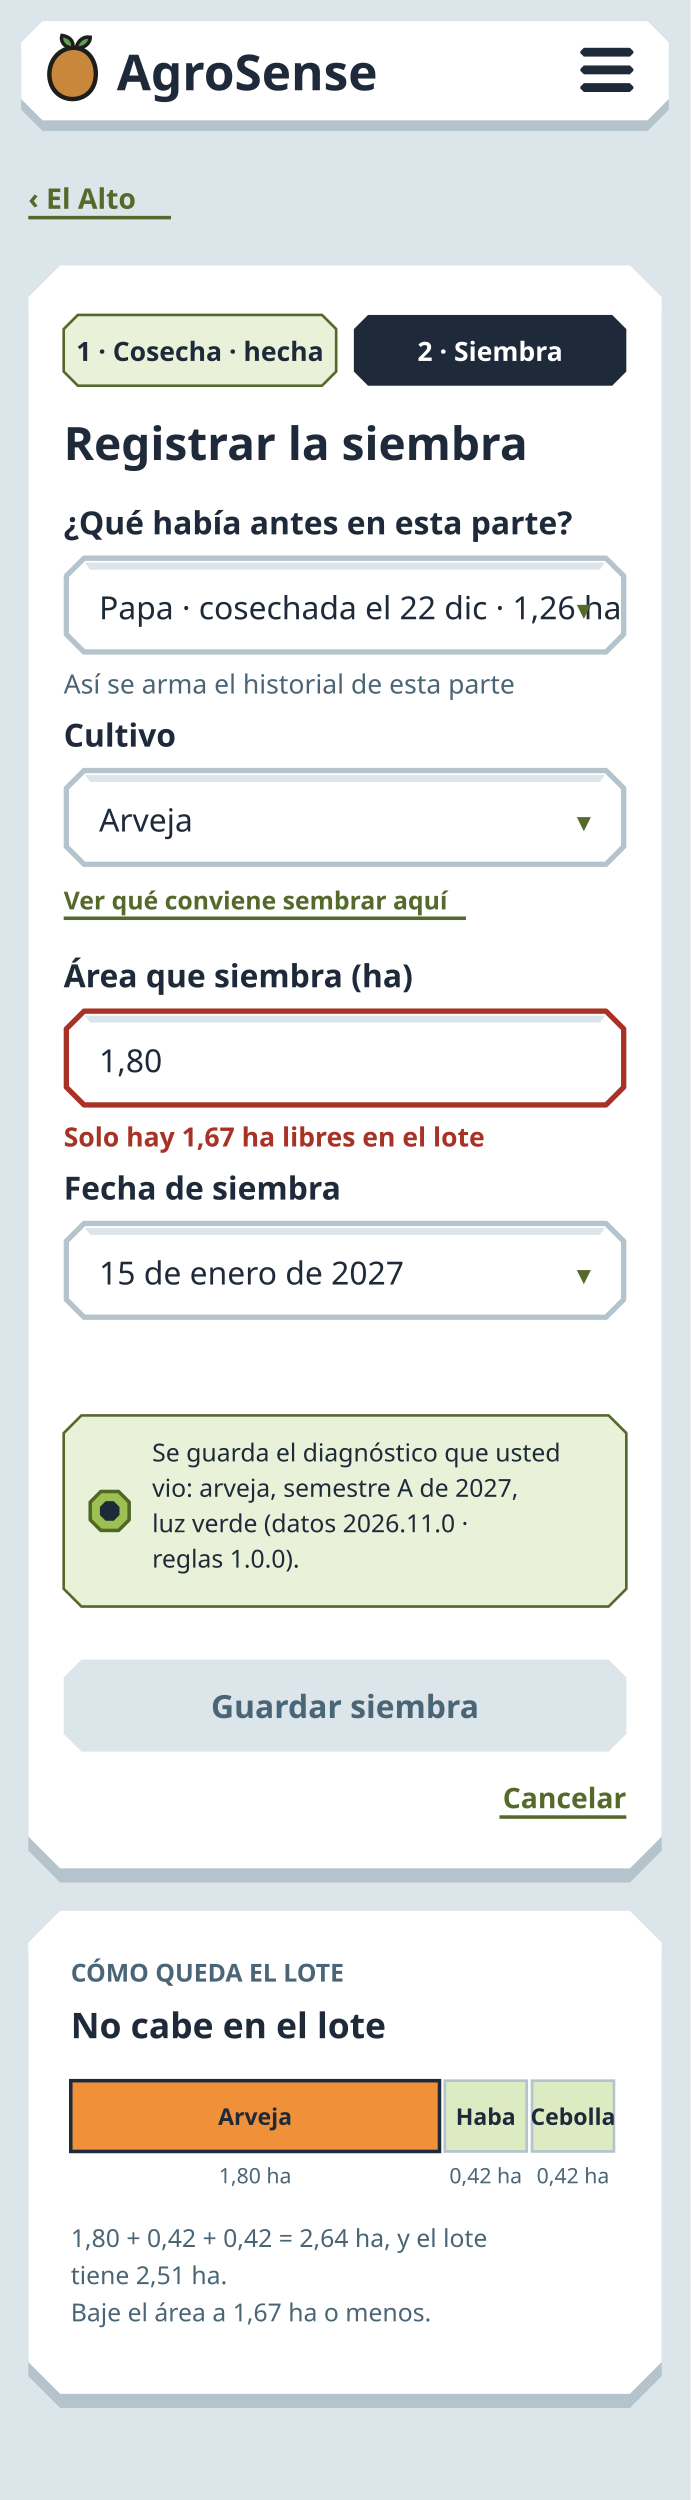
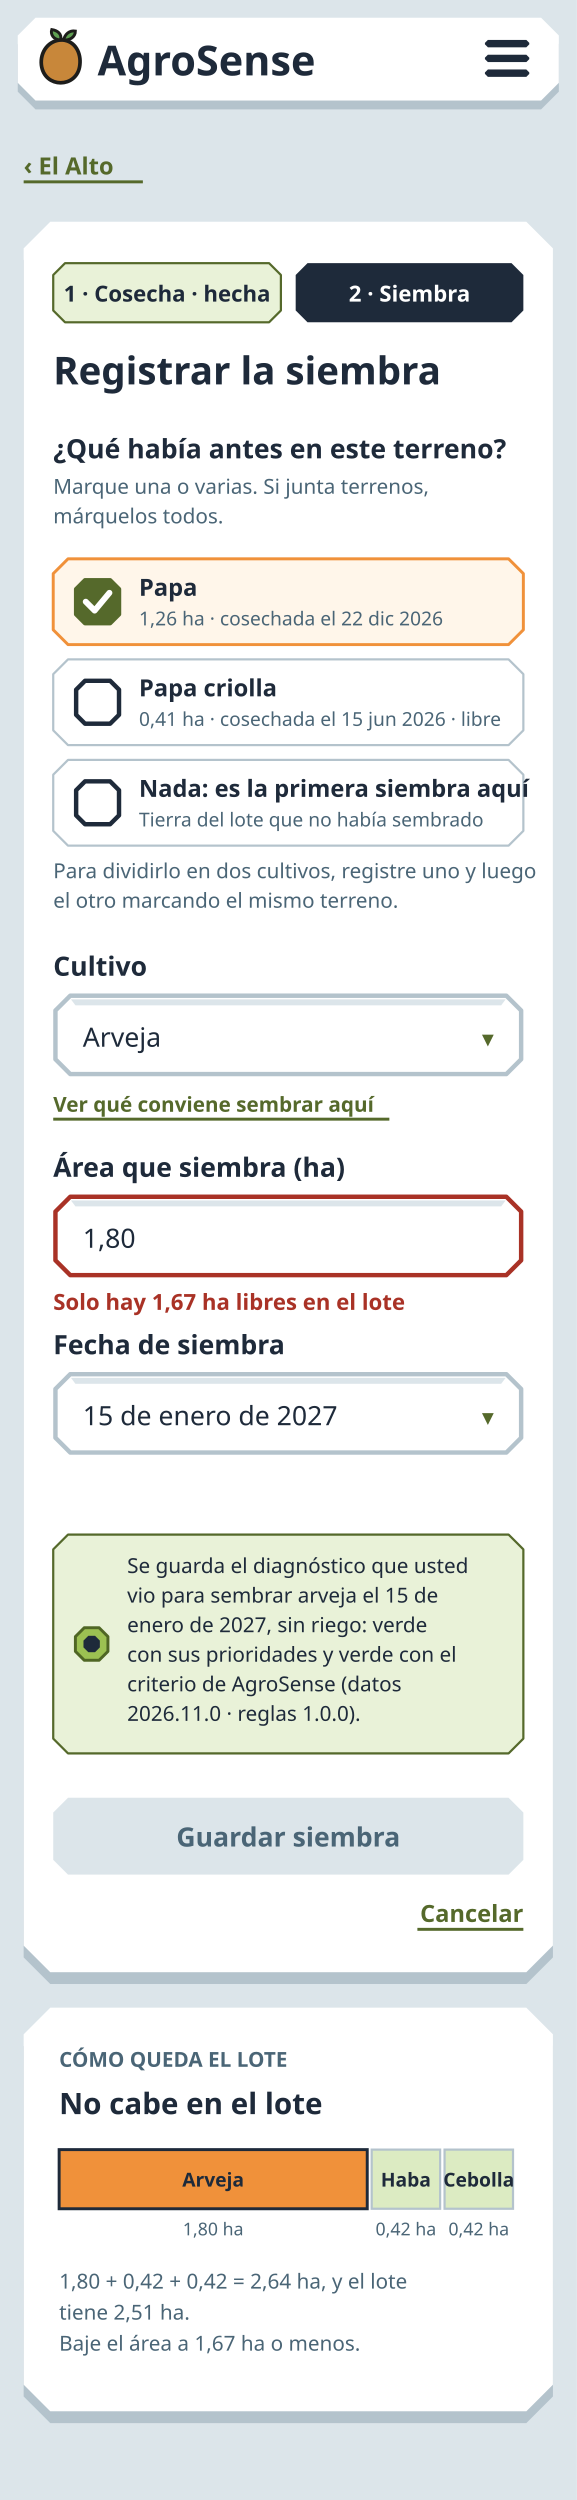
- <svg xmlns="http://www.w3.org/2000/svg" width="390" height="1413" viewBox="0 0 390 1413">
-   <rect width="390" height="1413" fill="#DCE5EA" />
+ <svg xmlns="http://www.w3.org/2000/svg" width="390" height="1691" viewBox="0 0 390 1691">
+   <rect width="390" height="1691" fill="#DCE5EA" />
  <rect width="390" height="2400" fill="#DCE5EA" />
  <g id="barra" transform="translate(0 0)">
    <polygon points="24,18 366,18 378,30 378,62 366,74 24,74 12,62 12,30" fill="#B4C3CC" />
    <polygon points="24,12 366,12 378,24 378,56 366,68 24,68 12,56 12,24" fill="#FFFFFF" />
    <g id="marca" transform="translate(26 18)">
      <path d="M16 9c9 .6 13 9 12 17-.8 8-7 12-13 12S3 34 2 26C1 17 7 9 16 9z" fill="#C8873A" stroke="#1D1D1B" stroke-width="2.5" />
      <path d="M15 9c-5 0-7-4-6-7 4 .6 7 3 6 7zm2 0c4 .6 8-2 8-6-4-.6-7 2-8 6z" fill="#5FA052" stroke="#1D1D1B" stroke-width="2" />
      <text x="40" y="33" font-family="Fredoka" font-weight="600" font-size="28" fill="#1E2A3A" text-anchor="start">AgroSense</text>
    </g>
    <polygon points="330,27 356,27 358,29 358,30 356,32 330,32 328,30 328,29" fill="#1E2A3A" />
    <polygon points="330,37 356,37 358,39 358,40 356,42 330,42 328,40 328,39" fill="#1E2A3A" />
    <polygon points="330,47 356,47 358,49 358,50 356,52 330,52 328,50 328,49" fill="#1E2A3A" />
  </g>
  <text x="16" y="118" font-family="Atkinson Hyperlegible" font-weight="700" font-size="16" fill="#55692B" text-anchor="start">‹ El Alto</text>
  <rect x="16" y="122" width="80.64" height="2" fill="#55692B" />
  <g id="tarjeta" transform="translate(16 150)">
-     <polygon points="18,8 340,8 358,26 358,896 340,914 18,914 0,896 0,26" fill="#B4C3CC" />
-     <polygon points="18,0 340,0 358,18 358,888 340,906 18,906 0,888 0,18" fill="#FFFFFF" />
+     <polygon points="18,8 340,8 358,26 358,1174 340,1192 18,1192 0,1174 0,26" fill="#B4C3CC" />
+     <polygon points="18,0 340,0 358,18 358,1166 340,1184 18,1184 0,1166 0,18" fill="#FFFFFF" />
  </g>
  <g id="formulario" transform="translate(16 150)">
    <g id="pasos" transform="translate(20 28)">
      <polygon points="8,0 146,0 154,8 154,32 146,40 8,40 0,32 0,8" fill="#E9F2D8" stroke="#55692B" stroke-width="1.5" stroke-linejoin="round" />
      <text x="77" y="26" font-family="Atkinson Hyperlegible" font-weight="700" font-size="15" fill="#1E2A3A" text-anchor="middle">1 · Cosecha · hecha</text>
      <polygon points="172,0 310,0 318,8 318,32 310,40 172,40 164,32 164,8" fill="#1E2A3A" />
      <text x="241" y="26" font-family="Atkinson Hyperlegible" font-weight="700" font-size="15" fill="#FFFFFF" text-anchor="middle">2 · Siembra</text>
    </g>
    <text x="20" y="110" font-family="Fredoka" font-weight="600" font-size="26" fill="#1E2A3A" text-anchor="start">Registrar la siembra</text>
-     <g id="campo-parte" transform="translate(20 152)">
-       <text x="0" y="0" font-family="Atkinson Hyperlegible" font-weight="700" font-size="18" fill="#1E2A3A" text-anchor="start">¿Qué había antes en esta parte?</text>
-       <polygon points="11.5,13.5 306.5,13.5 316.5,23.5 316.5,56.5 306.5,66.5 11.5,66.5 1.5,56.5 1.5,23.5" fill="#FFFFFF" stroke="#B4C3CC" stroke-width="3" stroke-linejoin="round" />
-       <polygon points="12,16 306,16 303,20 15,20" fill="#DCE5EA" />
-       <text x="20" y="48" font-family="Atkinson Hyperlegible" font-weight="400" font-size="18" fill="#1E2A3A" text-anchor="start">Papa · cosechada el 22 dic · 1,26 ha</text>
-       <text x="298" y="48" font-family="Atkinson Hyperlegible" font-weight="700" font-size="16" fill="#55692B" text-anchor="end">▾</text>
-       <text x="0" y="90" font-family="Atkinson Hyperlegible" font-weight="400" font-size="15" fill="#4A6576" text-anchor="start">Así se arma el historial de esta parte</text>
+     <g id="antes-en-este-terreno" transform="translate(20 160)">
+       <text x="0" y="0" font-family="Atkinson Hyperlegible" font-weight="700" font-size="18" fill="#1E2A3A" text-anchor="start">¿Qué había antes en este terreno?</text>
+       <text x="0" y="24" font-family="Atkinson Hyperlegible" font-weight="400" font-size="14" fill="#4A6576" text-anchor="start">Marque una o varias. Si junta terrenos,</text>
+       <text x="0" y="44" font-family="Atkinson Hyperlegible" font-weight="400" font-size="14" fill="#4A6576" text-anchor="start">márquelos todos.</text>
+       <polygon points="10,68 308,68 318,78 318,116 308,126 10,126 0,116 0,78" fill="#FFF6EA" stroke="#F0913A" stroke-width="2" stroke-linejoin="round" />
+       <g id="casilla-papa" transform="translate(14 81)">
+         <polygon points="7.5,1.5 24.5,1.5 30.5,7.5 30.5,24.5 24.5,30.5 7.5,30.5 1.5,24.5 1.5,7.5" fill="#55692B" stroke="#55692B" stroke-width="3" stroke-linejoin="round" />
+         <polyline points="8,16 14,22 24,10" fill="none" stroke="#FFFFFF" stroke-width="4" stroke-linecap="round" stroke-linejoin="round" />
+       </g>
+       <text x="58" y="93" font-family="Atkinson Hyperlegible" font-weight="700" font-size="16" fill="#1E2A3A" text-anchor="start">Papa</text>
+       <text x="58" y="113" font-family="Atkinson Hyperlegible" font-weight="400" font-size="13" fill="#4A6576" text-anchor="start">1,26 ha · cosechada el 22 dic 2026</text>
+       <polygon points="10,136 308,136 318,146 318,184 308,194 10,194 0,184 0,146" fill="#FFFFFF" stroke="#B4C3CC" stroke-width="1.5" stroke-linejoin="round" />
+       <g id="casilla-papa-criolla" transform="translate(14 149)">
+         <polygon points="7.5,1.5 24.5,1.5 30.5,7.5 30.5,24.5 24.5,30.5 7.5,30.5 1.5,24.5 1.5,7.5" fill="#FFFFFF" stroke="#1E2A3A" stroke-width="3" stroke-linejoin="round" />
+       </g>
+       <text x="58" y="161" font-family="Atkinson Hyperlegible" font-weight="700" font-size="16" fill="#1E2A3A" text-anchor="start">Papa criolla</text>
+       <text x="58" y="181" font-family="Atkinson Hyperlegible" font-weight="400" font-size="13" fill="#4A6576" text-anchor="start">0,41 ha · cosechada el 15 jun 2026 · libre</text>
+       <polygon points="10,204 308,204 318,214 318,252 308,262 10,262 0,252 0,214" fill="#FFFFFF" stroke="#B4C3CC" stroke-width="1.5" stroke-linejoin="round" />
+       <g id="casilla-nada:-es-la-primera-siembra-aquí" transform="translate(14 217)">
+         <polygon points="7.5,1.5 24.5,1.5 30.5,7.5 30.5,24.5 24.5,30.5 7.5,30.5 1.5,24.5 1.5,7.5" fill="#FFFFFF" stroke="#1E2A3A" stroke-width="3" stroke-linejoin="round" />
+       </g>
+       <text x="58" y="229" font-family="Atkinson Hyperlegible" font-weight="700" font-size="16" fill="#1E2A3A" text-anchor="start">Nada: es la primera siembra aquí</text>
+       <text x="58" y="249" font-family="Atkinson Hyperlegible" font-weight="400" font-size="13" fill="#4A6576" text-anchor="start">Tierra del lote que no había sembrado</text>
+       <text x="0" y="284" font-family="Atkinson Hyperlegible" font-weight="400" font-size="14" fill="#4A6576" text-anchor="start">Para dividirlo en dos cultivos, registre uno y luego</text>
+       <text x="0" y="304" font-family="Atkinson Hyperlegible" font-weight="400" font-size="14" fill="#4A6576" text-anchor="start">el otro marcando el mismo terreno.</text>
    </g>
-     <g id="campo-cultivo" transform="translate(20 272)">
+     <g id="campo-cultivo" transform="translate(20 510)">
      <text x="0" y="0" font-family="Atkinson Hyperlegible" font-weight="700" font-size="18" fill="#1E2A3A" text-anchor="start">Cultivo</text>
      <polygon points="11.5,13.5 306.5,13.5 316.5,23.5 316.5,56.5 306.5,66.5 11.5,66.5 1.5,56.5 1.5,23.5" fill="#FFFFFF" stroke="#B4C3CC" stroke-width="3" stroke-linejoin="round" />
      <polygon points="12,16 306,16 303,20 15,20" fill="#DCE5EA" />
      <text x="20" y="48" font-family="Atkinson Hyperlegible" font-weight="400" font-size="18" fill="#1E2A3A" text-anchor="start">Arveja</text>
      <text x="298" y="48" font-family="Atkinson Hyperlegible" font-weight="700" font-size="16" fill="#55692B" text-anchor="end">▾</text>
    </g>
-     <text x="20" y="364" font-family="Atkinson Hyperlegible" font-weight="700" font-size="14" fill="#55692B" text-anchor="start">Ver qué conviene sembrar aquí</text>
-     <rect x="20" y="368" width="227.36" height="2" fill="#55692B" />
-     <g id="campo-area" transform="translate(20 408)">
+     <text x="20" y="602" font-family="Atkinson Hyperlegible" font-weight="700" font-size="14" fill="#55692B" text-anchor="start">Ver qué conviene sembrar aquí</text>
+     <rect x="20" y="606" width="227.36" height="2" fill="#55692B" />
+     <g id="campo-area" transform="translate(20 646)">
      <text x="0" y="0" font-family="Atkinson Hyperlegible" font-weight="700" font-size="18" fill="#1E2A3A" text-anchor="start">Área que siembra (ha)</text>
      <polygon points="11.5,13.5 306.5,13.5 316.5,23.5 316.5,56.5 306.5,66.5 11.5,66.5 1.5,56.5 1.5,23.5" fill="#FFFFFF" stroke="#A93226" stroke-width="3" stroke-linejoin="round" />
      <polygon points="12,16 306,16 303,20 15,20" fill="#DCE5EA" />
      <text x="20" y="48" font-family="Atkinson Hyperlegible" font-weight="400" font-size="18" fill="#1E2A3A" text-anchor="start">1,80</text>
      <text x="0" y="90" font-family="Atkinson Hyperlegible" font-weight="700" font-size="15" fill="#A93226" text-anchor="start">Solo hay 1,67 ha libres en el lote</text>
    </g>
-     <g id="campo-fecha-siembra" transform="translate(20 528)">
+     <g id="campo-fecha-siembra" transform="translate(20 766)">
      <text x="0" y="0" font-family="Atkinson Hyperlegible" font-weight="700" font-size="18" fill="#1E2A3A" text-anchor="start">Fecha de siembra</text>
      <polygon points="11.5,13.5 306.5,13.5 316.5,23.5 316.5,56.5 306.5,66.5 11.5,66.5 1.5,56.5 1.5,23.5" fill="#FFFFFF" stroke="#B4C3CC" stroke-width="3" stroke-linejoin="round" />
      <polygon points="12,16 306,16 303,20 15,20" fill="#DCE5EA" />
      <text x="20" y="48" font-family="Atkinson Hyperlegible" font-weight="400" font-size="18" fill="#1E2A3A" text-anchor="start">15 de enero de 2027</text>
      <text x="298" y="48" font-family="Atkinson Hyperlegible" font-weight="700" font-size="16" fill="#55692B" text-anchor="end">▾</text>
    </g>
-     <g id="diagnostico-visto" transform="translate(20 650)">
-       <polygon points="10,0 308,0 318,10 318,98 308,108 10,108 0,98 0,10" fill="#E9F2D8" stroke="#55692B" stroke-width="1.5" stroke-linejoin="round" />
-       <polygon points="21,43 31,43 37,49 37,59 31,65 21,65 15,59 15,49" fill="#9CC152" stroke="#4F6624" stroke-width="2" stroke-linejoin="round" />
-       <polygon points="31.543,56.296 28.296,59.543 23.704,59.543 20.457,56.296 20.457,51.704 23.704,48.457 28.296,48.457 31.543,51.704" fill="#1E2A3A" />
+     <g id="diagnostico-visto" transform="translate(20 888)">
+       <polygon points="10,0 308,0 318,10 318,138 308,148 10,148 0,138 0,10" fill="#E9F2D8" stroke="#55692B" stroke-width="1.5" stroke-linejoin="round" />
+       <polygon points="21,63 31,63 37,69 37,79 31,85 21,85 15,79 15,69" fill="#9CC152" stroke="#4F6624" stroke-width="2" stroke-linejoin="round" />
+       <polygon points="31.543,76.296 28.296,79.543 23.704,79.543 20.457,76.296 20.457,71.704 23.704,68.457 28.296,68.457 31.543,71.704" fill="#1E2A3A" />
      <text x="50" y="26" font-family="Atkinson Hyperlegible" font-weight="400" font-size="14" fill="#1E2A3A" text-anchor="start">Se guarda el diagnóstico que usted</text>
-       <text x="50" y="46" font-family="Atkinson Hyperlegible" font-weight="400" font-size="14" fill="#1E2A3A" text-anchor="start">vio: arveja, semestre A de 2027,</text>
-       <text x="50" y="66" font-family="Atkinson Hyperlegible" font-weight="400" font-size="14" fill="#1E2A3A" text-anchor="start">luz verde (datos 2026.11.0 ·</text>
-       <text x="50" y="86" font-family="Atkinson Hyperlegible" font-weight="400" font-size="14" fill="#1E2A3A" text-anchor="start">reglas 1.0.0).</text>
+       <text x="50" y="46" font-family="Atkinson Hyperlegible" font-weight="400" font-size="14" fill="#1E2A3A" text-anchor="start">vio para sembrar arveja el 15 de</text>
+       <text x="50" y="66" font-family="Atkinson Hyperlegible" font-weight="400" font-size="14" fill="#1E2A3A" text-anchor="start">enero de 2027, sin riego: verde</text>
+       <text x="50" y="86" font-family="Atkinson Hyperlegible" font-weight="400" font-size="14" fill="#1E2A3A" text-anchor="start">con sus prioridades y verde con el</text>
+       <text x="50" y="106" font-family="Atkinson Hyperlegible" font-weight="400" font-size="14" fill="#1E2A3A" text-anchor="start">criterio de AgroSense (datos</text>
+       <text x="50" y="126" font-family="Atkinson Hyperlegible" font-weight="400" font-size="14" fill="#1E2A3A" text-anchor="start">2026.11.0 · reglas 1.0.0).</text>
    </g>
-     <g id="boton-disabled" transform="translate(20 782)">
+     <g id="boton-disabled" transform="translate(20 1060)">
      <polygon points="10,6 308,6 318,16 318,48 308,58 10,58 0,48 0,16" fill="#DCE5EA" />
      <text x="159" y="39" font-family="Atkinson Hyperlegible" font-weight="700" font-size="18" fill="#4A6576" text-anchor="middle">Guardar siembra</text>
    </g>
-     <text x="338" y="872" font-family="Atkinson Hyperlegible" font-weight="700" font-size="16" fill="#55692B" text-anchor="end">Cancelar</text>
-     <rect x="266.32" y="876" width="71.68" height="2" fill="#55692B" />
+     <text x="338" y="1150" font-family="Atkinson Hyperlegible" font-weight="700" font-size="16" fill="#55692B" text-anchor="end">Cancelar</text>
+     <rect x="266.32" y="1154" width="71.68" height="2" fill="#55692B" />
  </g>
-   <g id="tarjeta-reparto" transform="translate(16 1080)">
+   <g id="tarjeta-reparto" transform="translate(16 1358)">
    <polygon points="18,8 340,8 358,26 358,263 340,281 18,281 0,263 0,26" fill="#B4C3CC" />
    <polygon points="18,0 340,0 358,18 358,255 340,273 18,273 0,255 0,18" fill="#FFFFFF" />
  </g>
-   <g id="reparto" transform="translate(16 1080)">
+   <g id="reparto" transform="translate(16 1358)">
    <text x="24" y="40" font-family="Atkinson Hyperlegible" font-weight="700" font-size="14" fill="#4A6576" text-anchor="start">CÓMO QUEDA EL LOTE</text>
    <text x="24" y="72" font-family="Fredoka" font-weight="600" font-size="20" fill="#1E2A3A" text-anchor="start">No cabe en el lote</text>
    <g id="reparto-del-lote" transform="translate(24 96)">
      <rect x="0.0" y="0" width="208.4" height="40" fill="#F0913A" stroke="#1E2A3A" stroke-width="2" />
      <text x="104.182" y="25" font-family="Atkinson Hyperlegible" font-weight="700" font-size="13" fill="#1E2A3A" text-anchor="middle">Arveja</text>
      <text x="104.182" y="58" font-family="Atkinson Hyperlegible" font-weight="400" font-size="12" fill="#4A6576" text-anchor="middle">1,80 ha</text>
      <rect x="211.4" y="0" width="46.3" height="40" fill="#DCEBC2" stroke="#B4C3CC" stroke-width="1.5" />
      <text x="234.523" y="25" font-family="Atkinson Hyperlegible" font-weight="700" font-size="13" fill="#1E2A3A" text-anchor="middle">Haba</text>
      <text x="234.523" y="58" font-family="Atkinson Hyperlegible" font-weight="400" font-size="12" fill="#4A6576" text-anchor="middle">0,42 ha</text>
      <rect x="260.7" y="0" width="46.3" height="40" fill="#DCEBC2" stroke="#B4C3CC" stroke-width="1.5" />
      <text x="283.841" y="25" font-family="Atkinson Hyperlegible" font-weight="700" font-size="13" fill="#1E2A3A" text-anchor="middle">Cebolla</text>
      <text x="283.841" y="58" font-family="Atkinson Hyperlegible" font-weight="400" font-size="12" fill="#4A6576" text-anchor="middle">0,42 ha</text>
    </g>
    <text x="24" y="190" font-family="Atkinson Hyperlegible" font-weight="400" font-size="14" fill="#4A6576" text-anchor="start">1,80 + 0,42 + 0,42 = 2,64 ha, y el lote</text>
    <text x="24" y="211" font-family="Atkinson Hyperlegible" font-weight="400" font-size="14" fill="#4A6576" text-anchor="start">tiene 2,51 ha.</text>
    <text x="24" y="232" font-family="Atkinson Hyperlegible" font-weight="400" font-size="14" fill="#4A6576" text-anchor="start">Baje el área a 1,67 ha o menos.</text>
  </g>
</svg>
